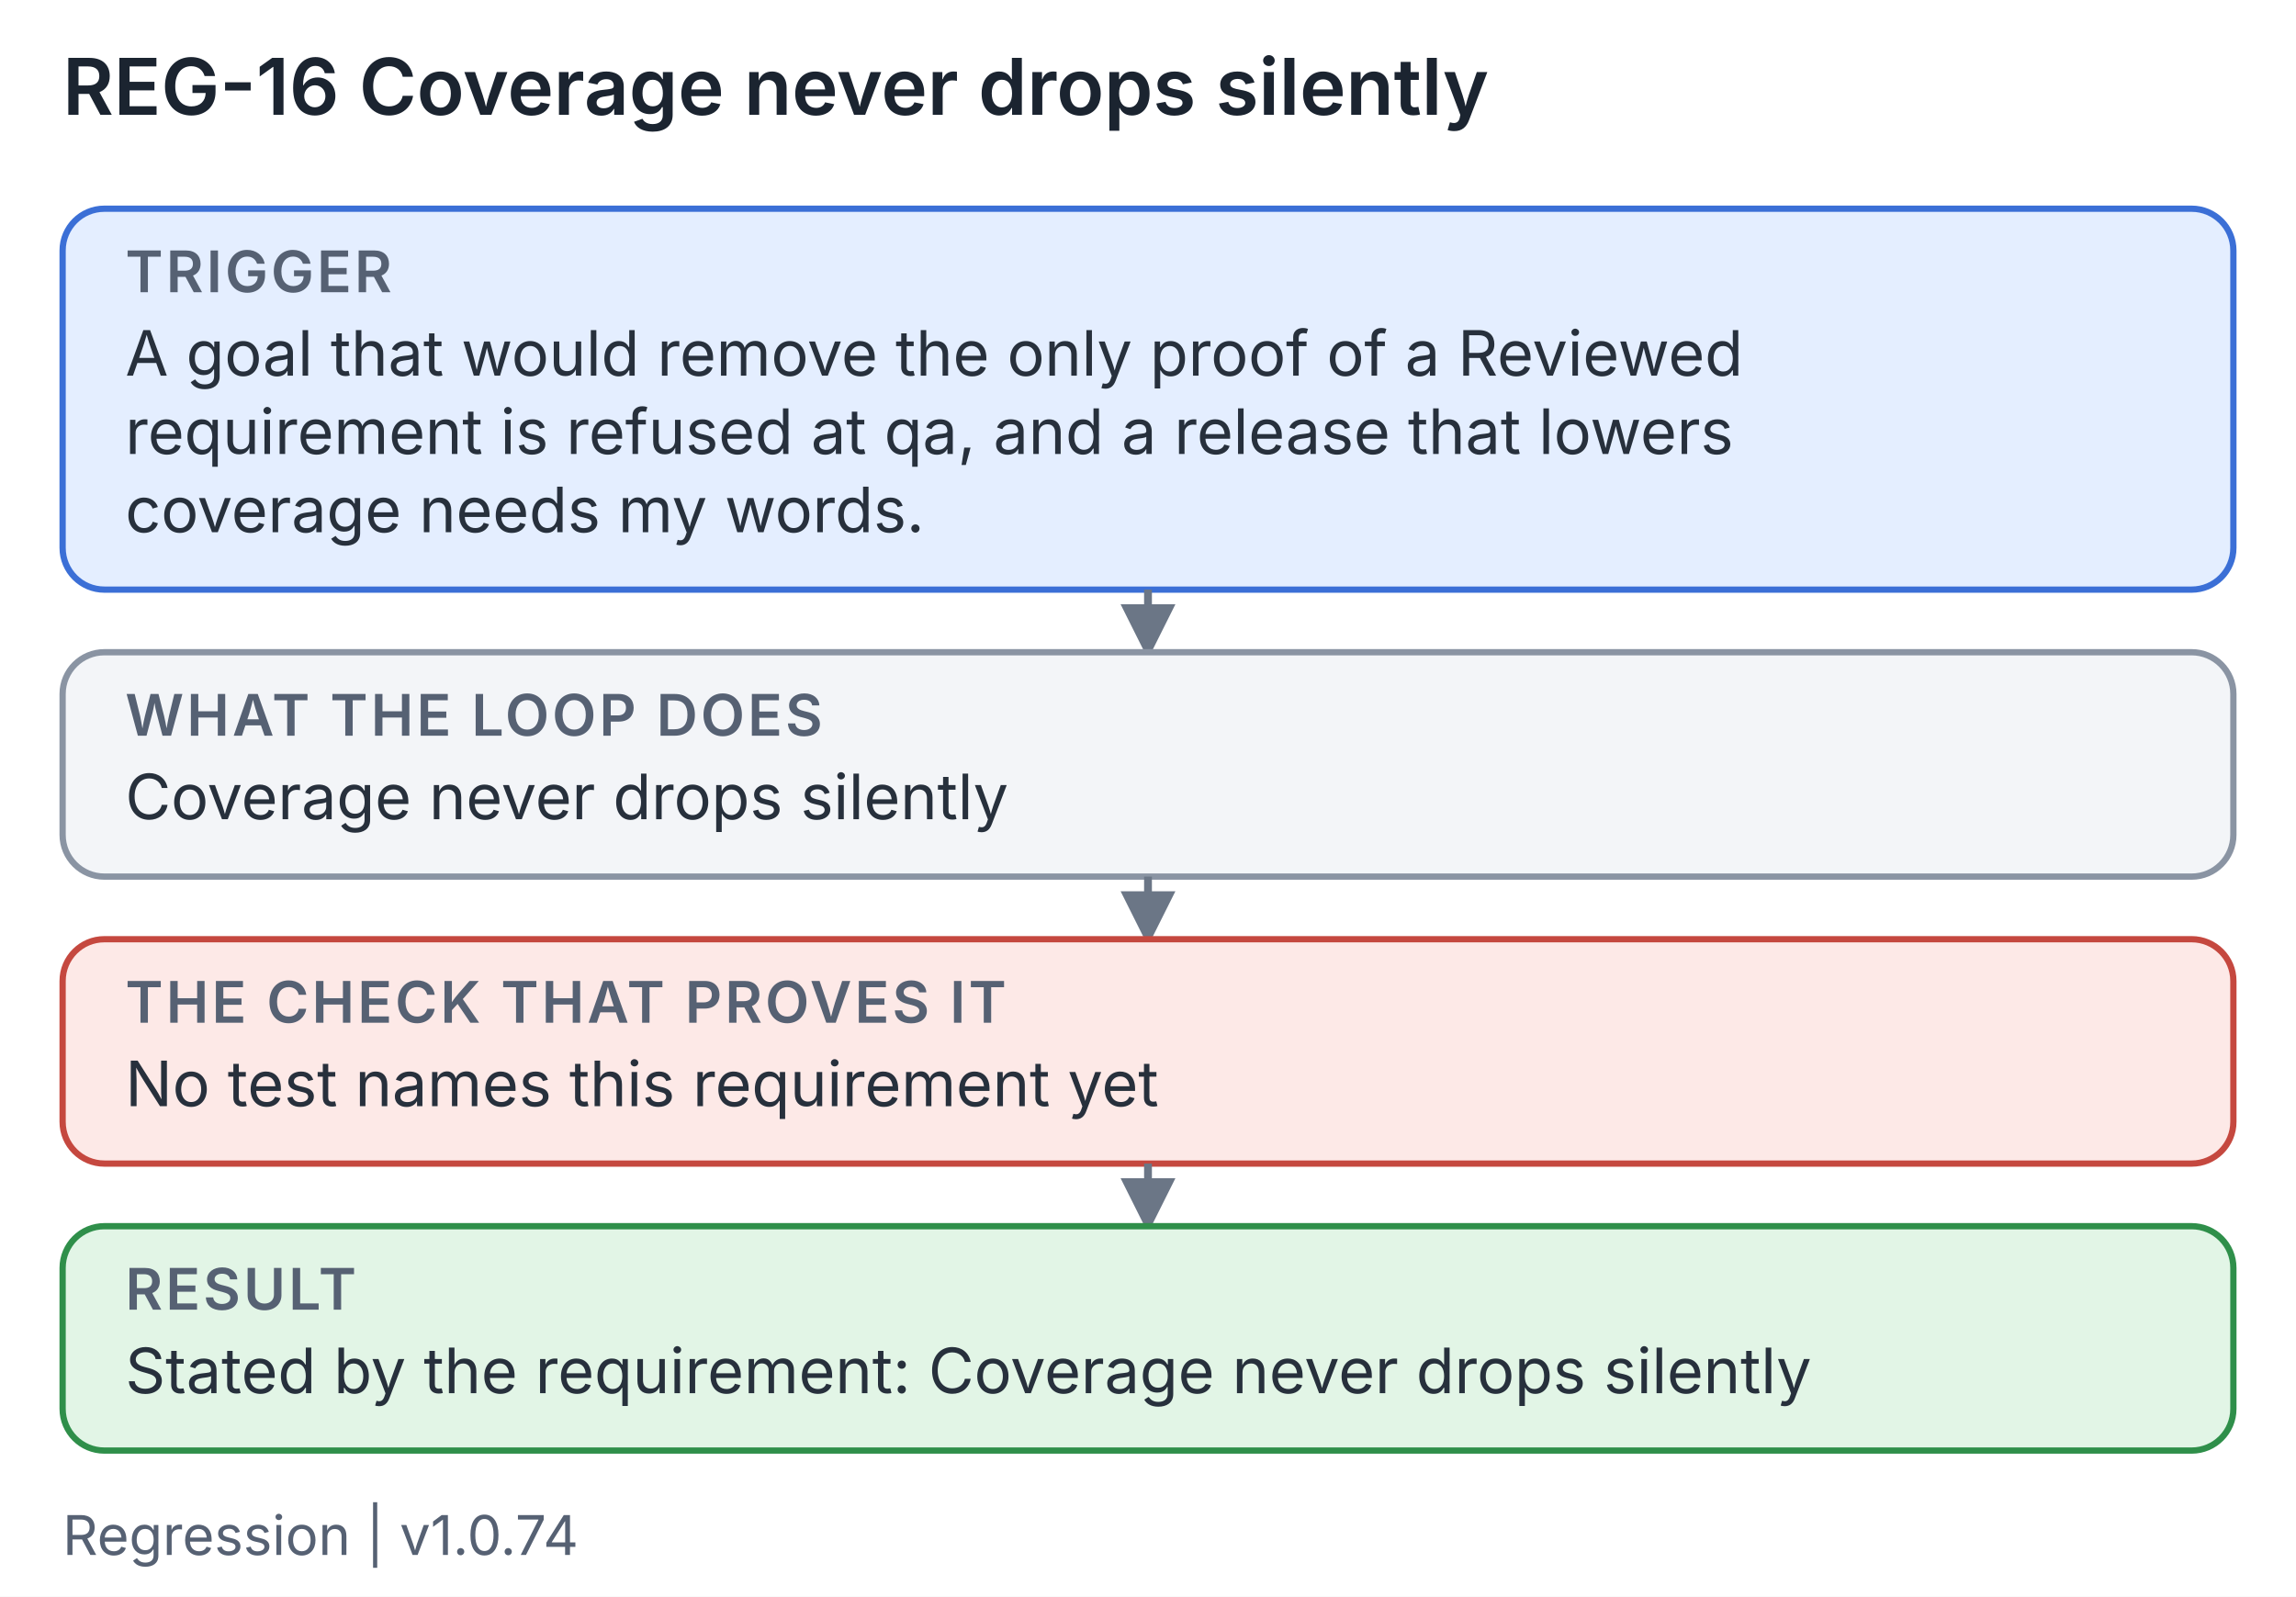
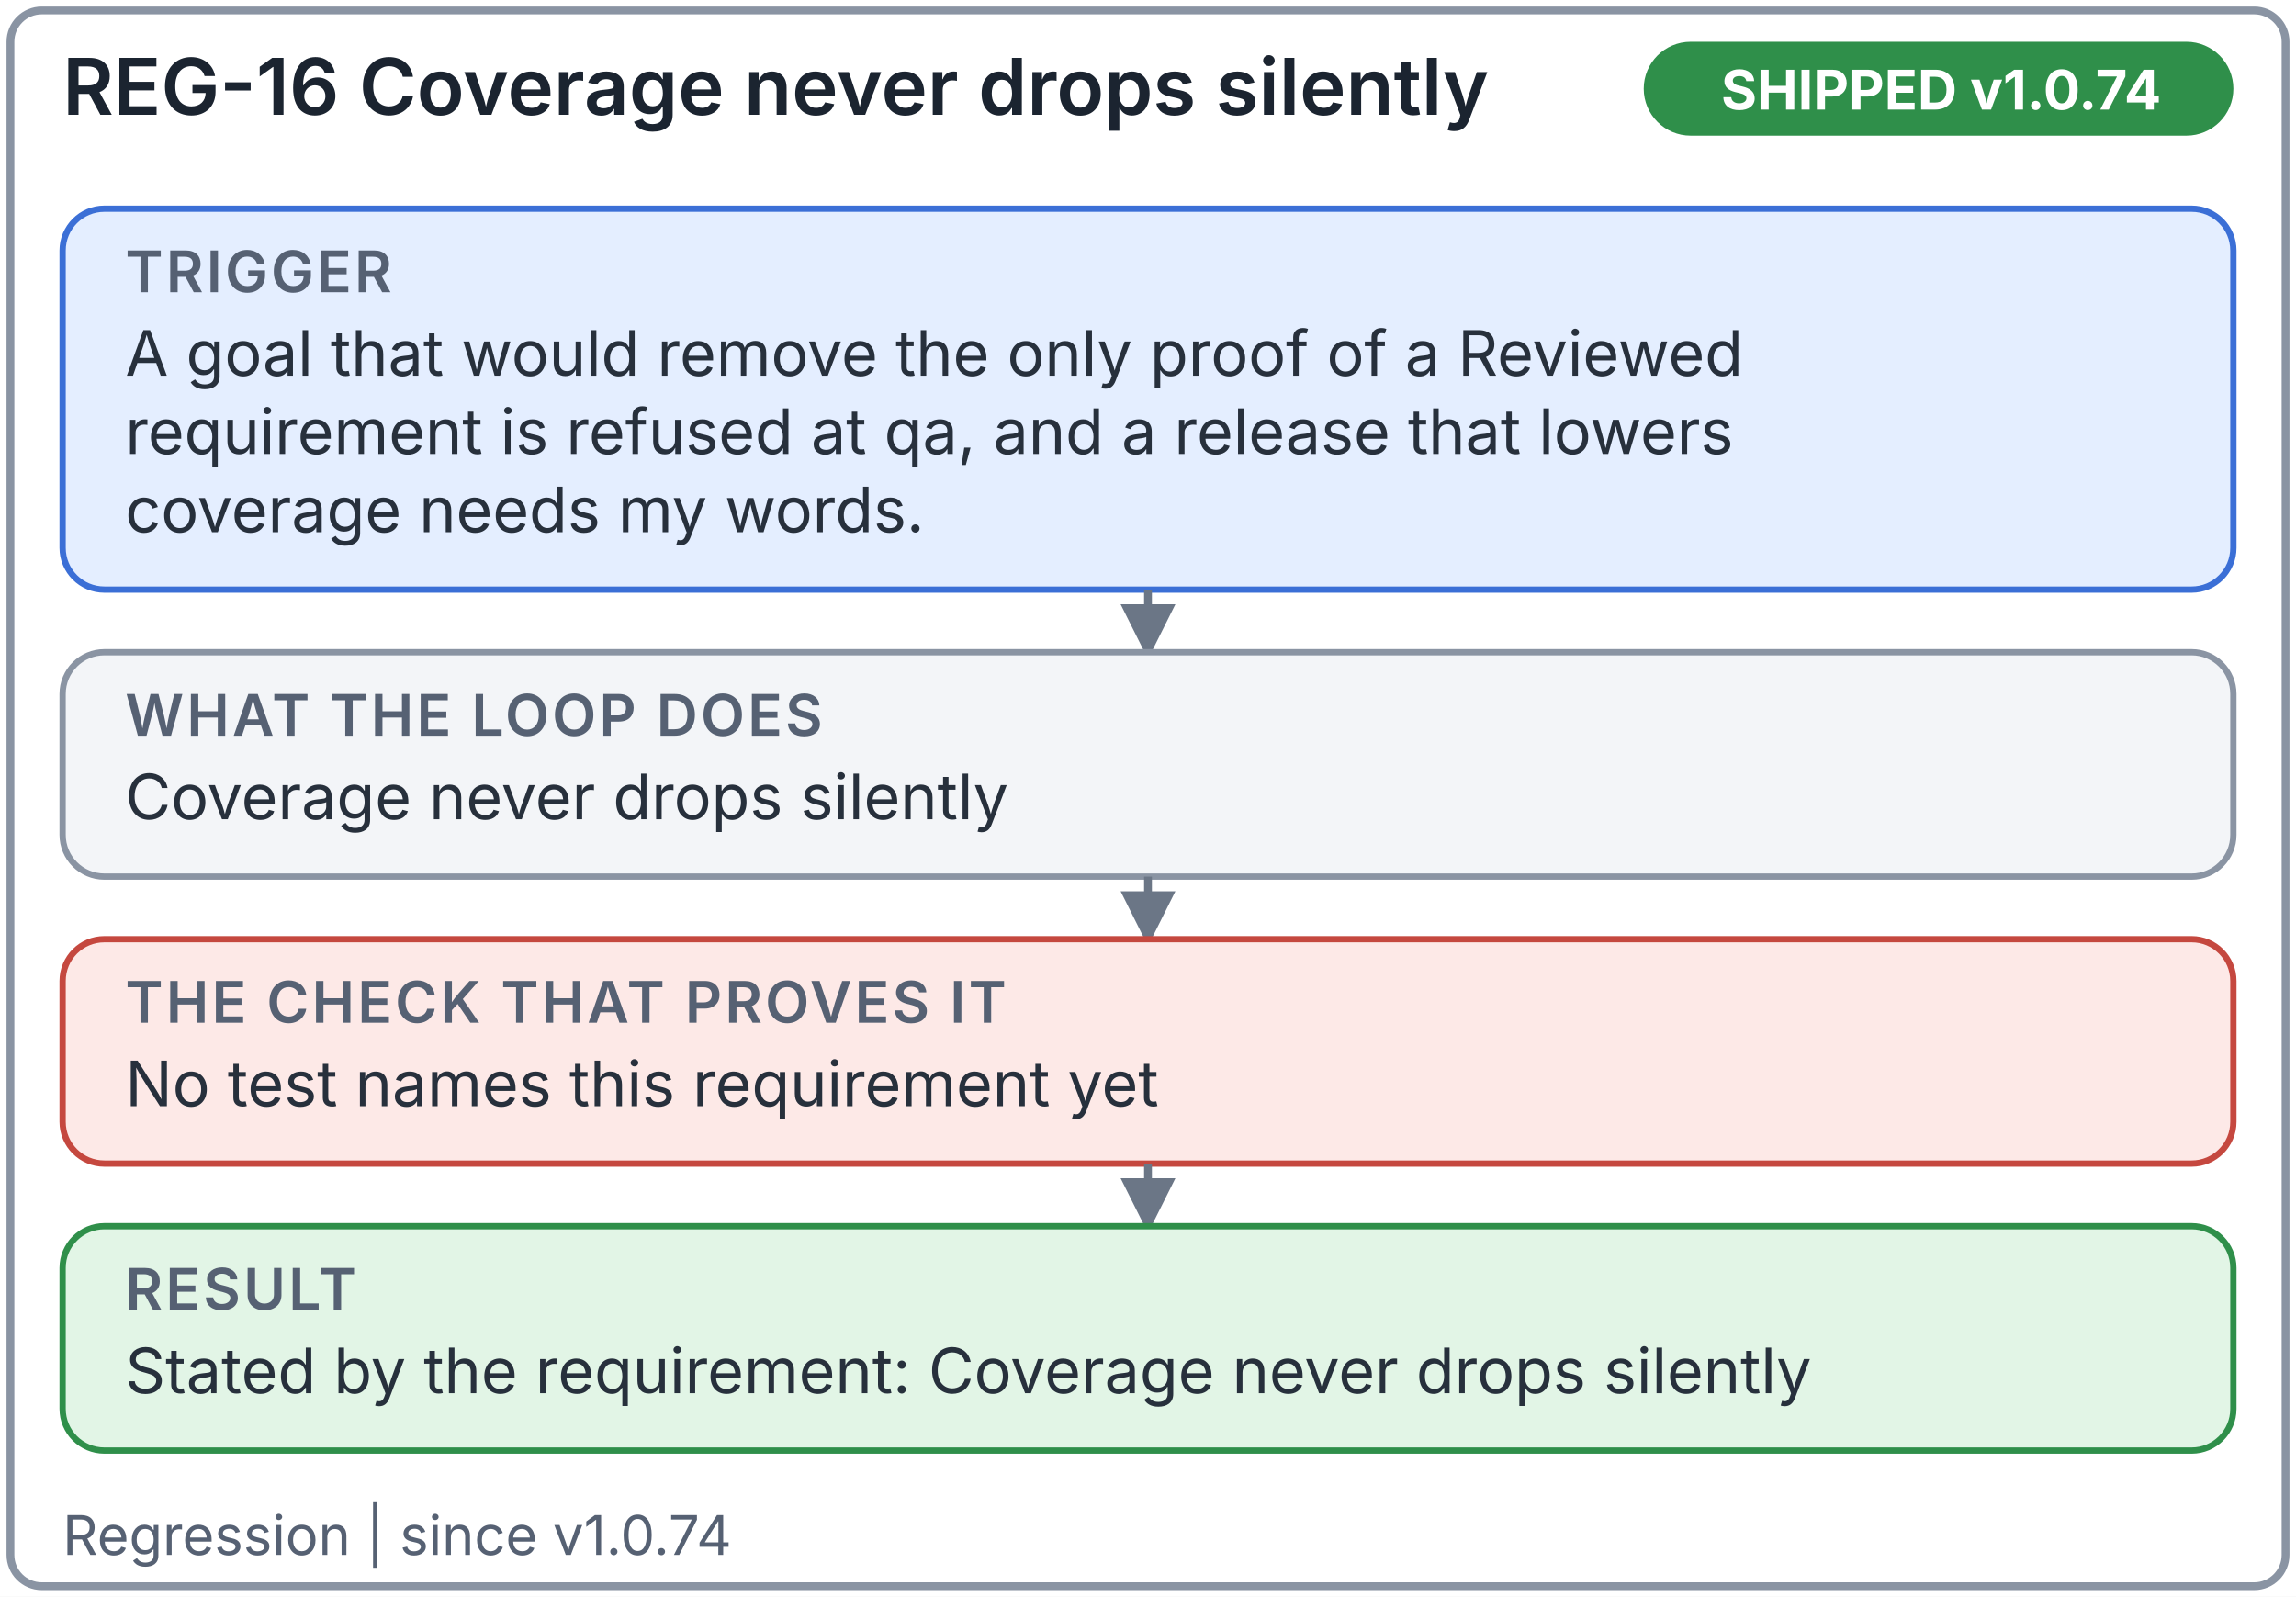
<svg xmlns="http://www.w3.org/2000/svg" viewBox="0 0 440 306" width="440" role="img" aria-label="Flow of REG-16 Coverage never drops silently: trigger, what the loop does, the check that proves it, the result">
  <style>
.f-t{font:600 15px system-ui,-apple-system,Segoe UI,sans-serif;fill:#1b2430}
.f-h{font:600 11px system-ui,-apple-system,Segoe UI,sans-serif;fill:#566173;letter-spacing:.05em}
.f-s{font:400 12px system-ui,-apple-system,Segoe UI,sans-serif;fill:#27303c}
.f-x{font:400 10.5px system-ui,-apple-system,Segoe UI,sans-serif;fill:#566173}
.f-you{fill:#e4eeff;stroke:#3b6fd6}
.f-step{fill:#f3f5f8;stroke:#8a94a3}
.f-gate{fill:#fff4d6;stroke:#c08a00}
.f-ok{fill:#e2f5e6;stroke:#2f8f4a}
.f-find{fill:#fde9e7;stroke:#c5483f}
.f-bg{fill:#ffffff}
.f-a{stroke:#6b7686;stroke-width:1.5;fill:none}
.f-ah{fill:#6b7686}
@media (prefers-color-scheme: dark){
.f-t{fill:#eef2f6}.f-h,.f-x{fill:#a3afbf}.f-s{fill:#e1e7ee}
.f-step{fill:#222b36;stroke:#5c6b7d}.f-you{fill:#162a4f;stroke:#6d9bf0}
.f-gate{fill:#3a2e0d;stroke:#d9a521}.f-find{fill:#3d1c1a;stroke:#e0736a}
.f-ok{fill:#153420;stroke:#4fb56c}.f-bg{fill:#12171d}.f-a{stroke:#9aa7b8}.f-ah{fill:#9aa7b8}
}
+ 
+ .k-shipped{stroke:#8a94a3;stroke-width:1.5}.k-v20{stroke:#d9822b;stroke-width:5}.k-v21{stroke:#8a5cd6;stroke-width:5;stroke-dasharray:10 6}
+ .p-shipped{fill:#2f8f4a}.p-v20{fill:#d9822b}.p-v21{fill:#8a5cd6}
+ .f-pill{font:700 10.5px system-ui,-apple-system,Segoe UI,sans-serif;fill:#ffffff}
+ @media (prefers-color-scheme: dark){.k-shipped{stroke:#5c6b7d}.k-v20{stroke:#f0a050}.k-v21{stroke:#b08cf0}.p-shipped{fill:#3d9c58}.p-v20{fill:#c46f1c}.p-v21{fill:#7a4cc6}}
</style>
  <defs>
    <marker id="ah" viewBox="0 0 8 8" refX="7" refY="4" markerWidth="7" markerHeight="7" orient="auto-start-reverse">
      <path d="M0 0 L8 4 L0 8 z" class="f-ah" />
    </marker>
  </defs>
  <rect width="440" height="306" class="f-bg" />
  <text x="12" y="22" class="f-t">REG-16 Coverage never drops silently</text>
  <rect x="12" y="40" width="416" height="73" rx="8" class="f-you" stroke-width="1.2" />
  <text x="24" y="56" class="f-h">TRIGGER</text>
  <text x="24" y="72" class="f-s">A goal that would remove the only proof of a Reviewed</text>
  <text x="24" y="87" class="f-s">requirement is refused at qa, and a release that lowers</text>
  <text x="24" y="102" class="f-s">coverage needs my words.</text>
  <path d="M220 113 L220 125" class="f-a" marker-end="url(#ah)" />
  <rect x="12" y="125" width="416" height="43" rx="8" class="f-step" stroke-width="1.2" />
  <text x="24" y="141" class="f-h">WHAT THE LOOP DOES</text>
  <text x="24" y="157" class="f-s">Coverage never drops silently</text>
  <path d="M220 168 L220 180" class="f-a" marker-end="url(#ah)" />
  <rect x="12" y="180" width="416" height="43" rx="8" class="f-find" stroke-width="1.2" />
  <text x="24" y="196" class="f-h">THE CHECK THAT PROVES IT</text>
  <text x="24" y="212" class="f-s">No test names this requirement yet</text>
  <path d="M220 223 L220 235" class="f-a" marker-end="url(#ah)" />
  <rect x="12" y="235" width="416" height="43" rx="8" class="f-ok" stroke-width="1.2" />
  <text x="24" y="251" class="f-h">RESULT</text>
  <text x="24" y="267" class="f-s">Stated by the requirement: Coverage never drops silently</text>
-   <text x="12" y="298" class="f-x">Regression | v1.0.74</text>
+   <text x="12" y="298" class="f-x">Regression | since v1.0.74</text>
+   <rect x="2" y="2" width="436" height="302" rx="6" fill="none" class="k-shipped" />
+   <rect x="315" y="8" width="113" height="18" rx="9" class="p-shipped" />
+   <text x="372" y="21" text-anchor="middle" class="f-pill">SHIPPED v1.0.74</text>
</svg>
